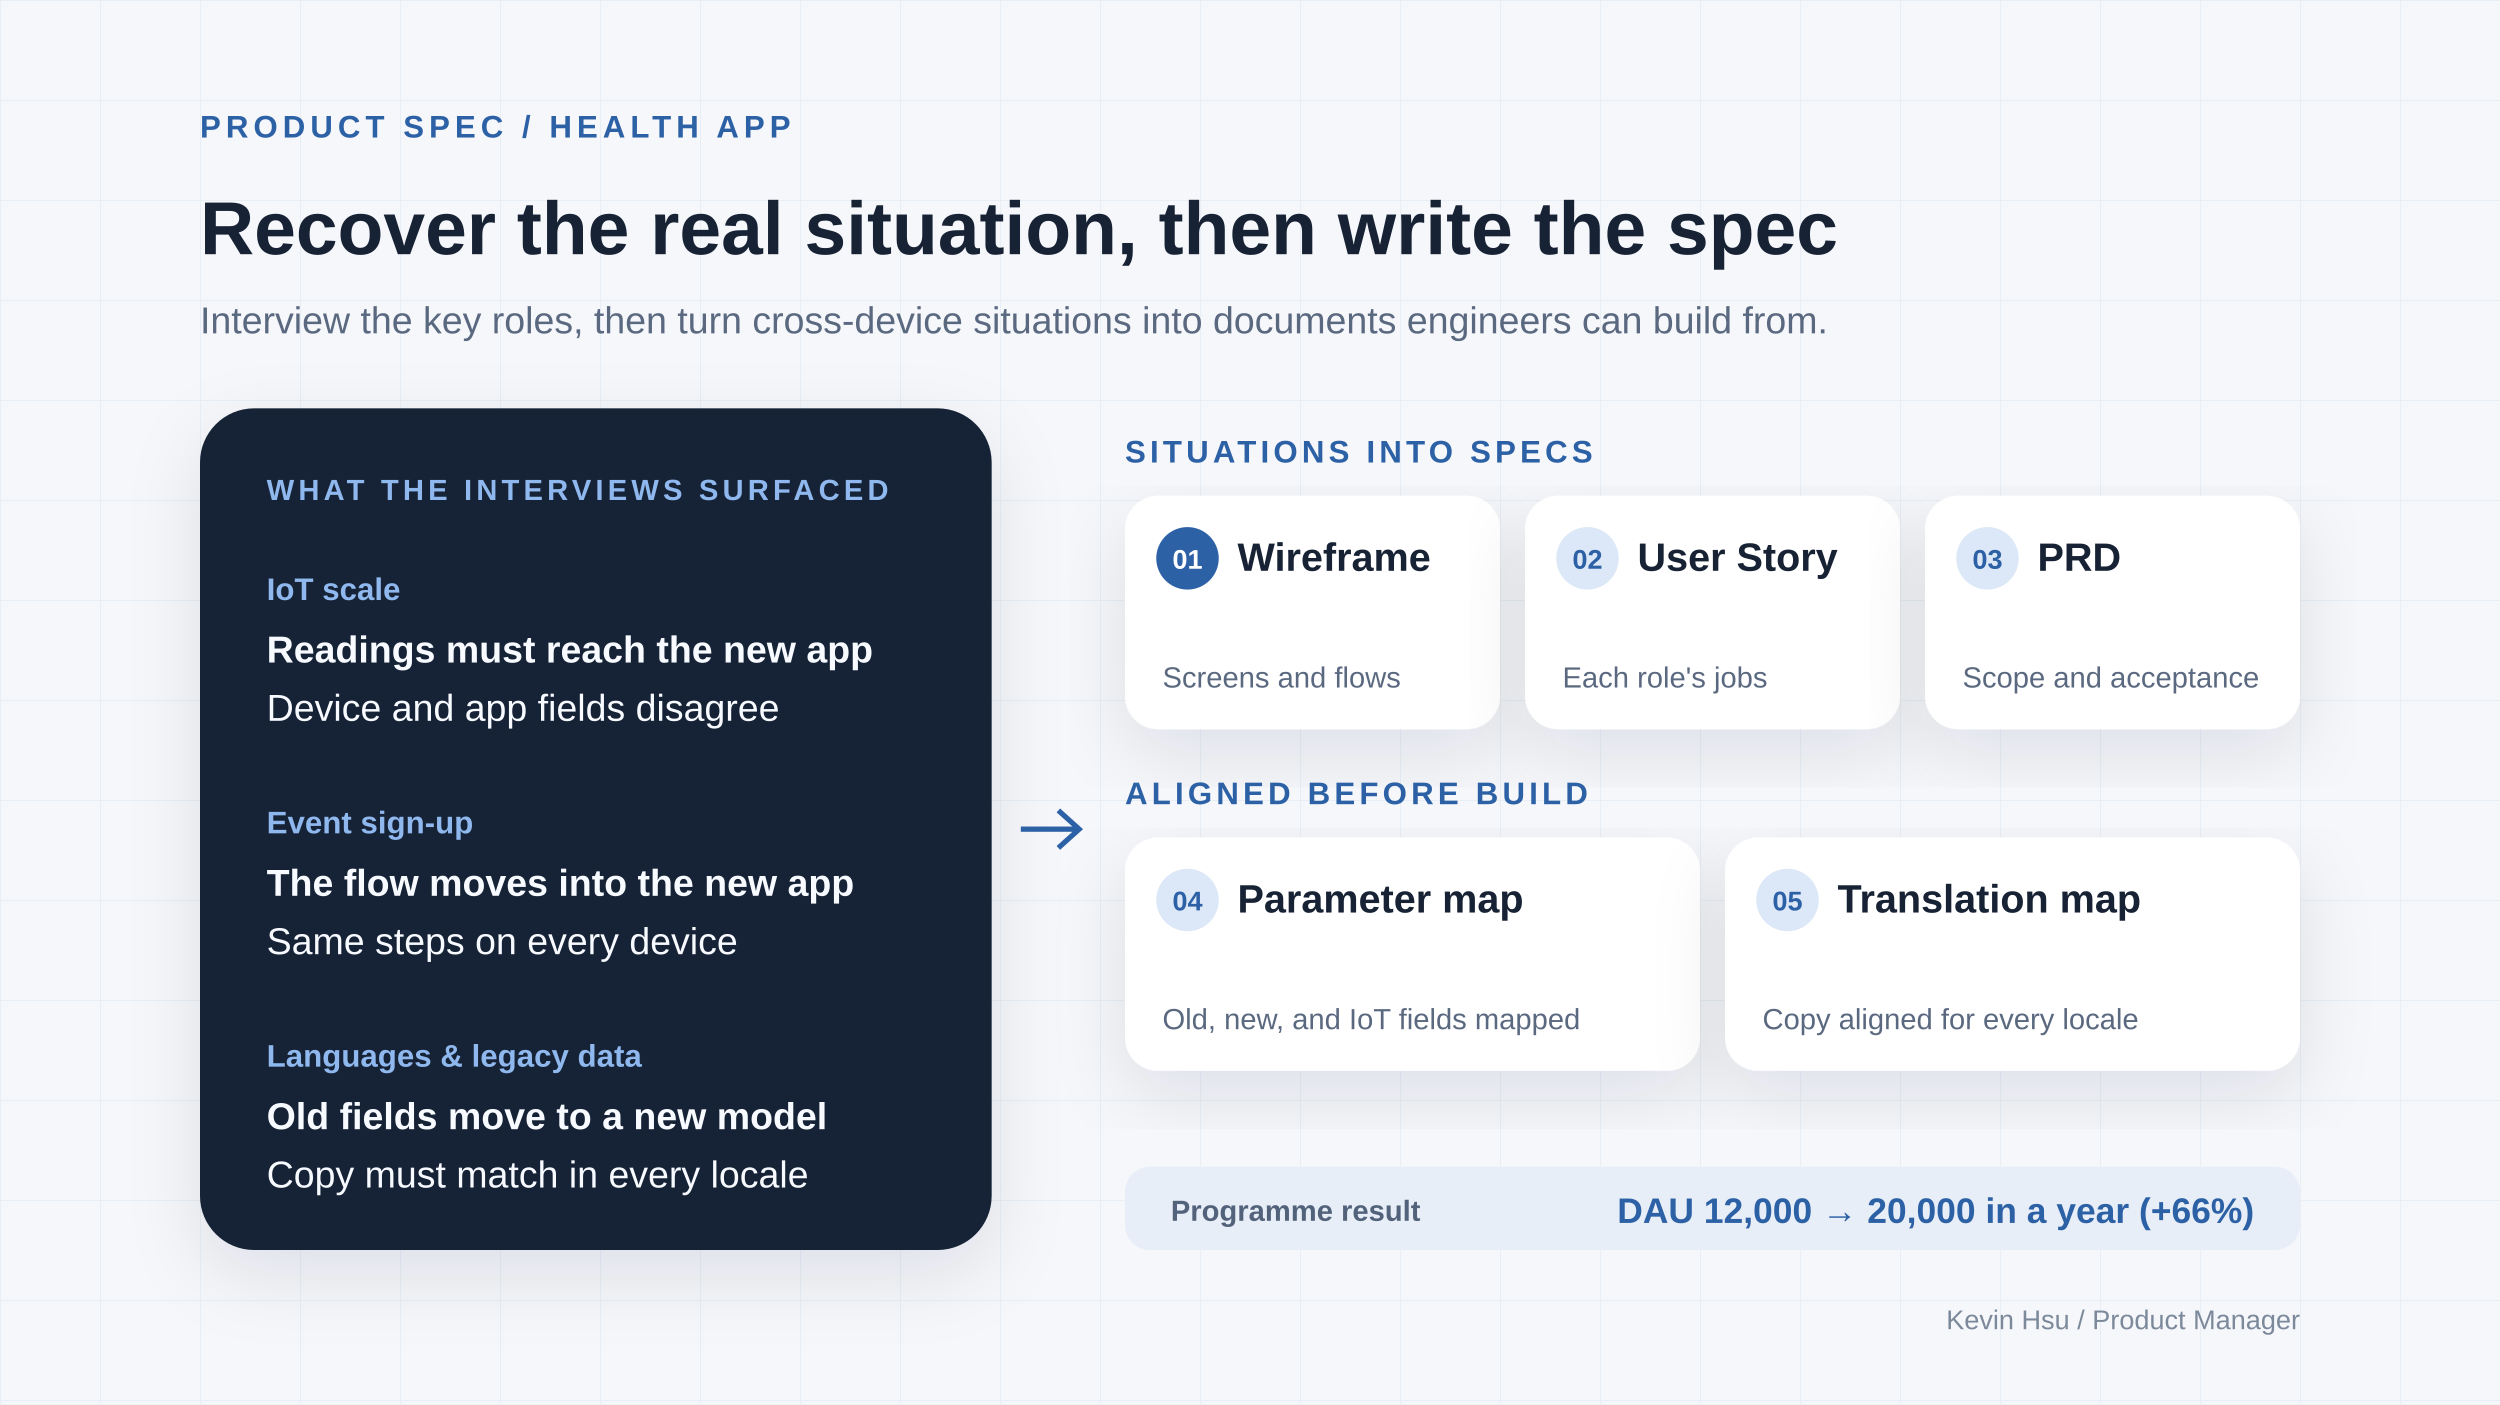
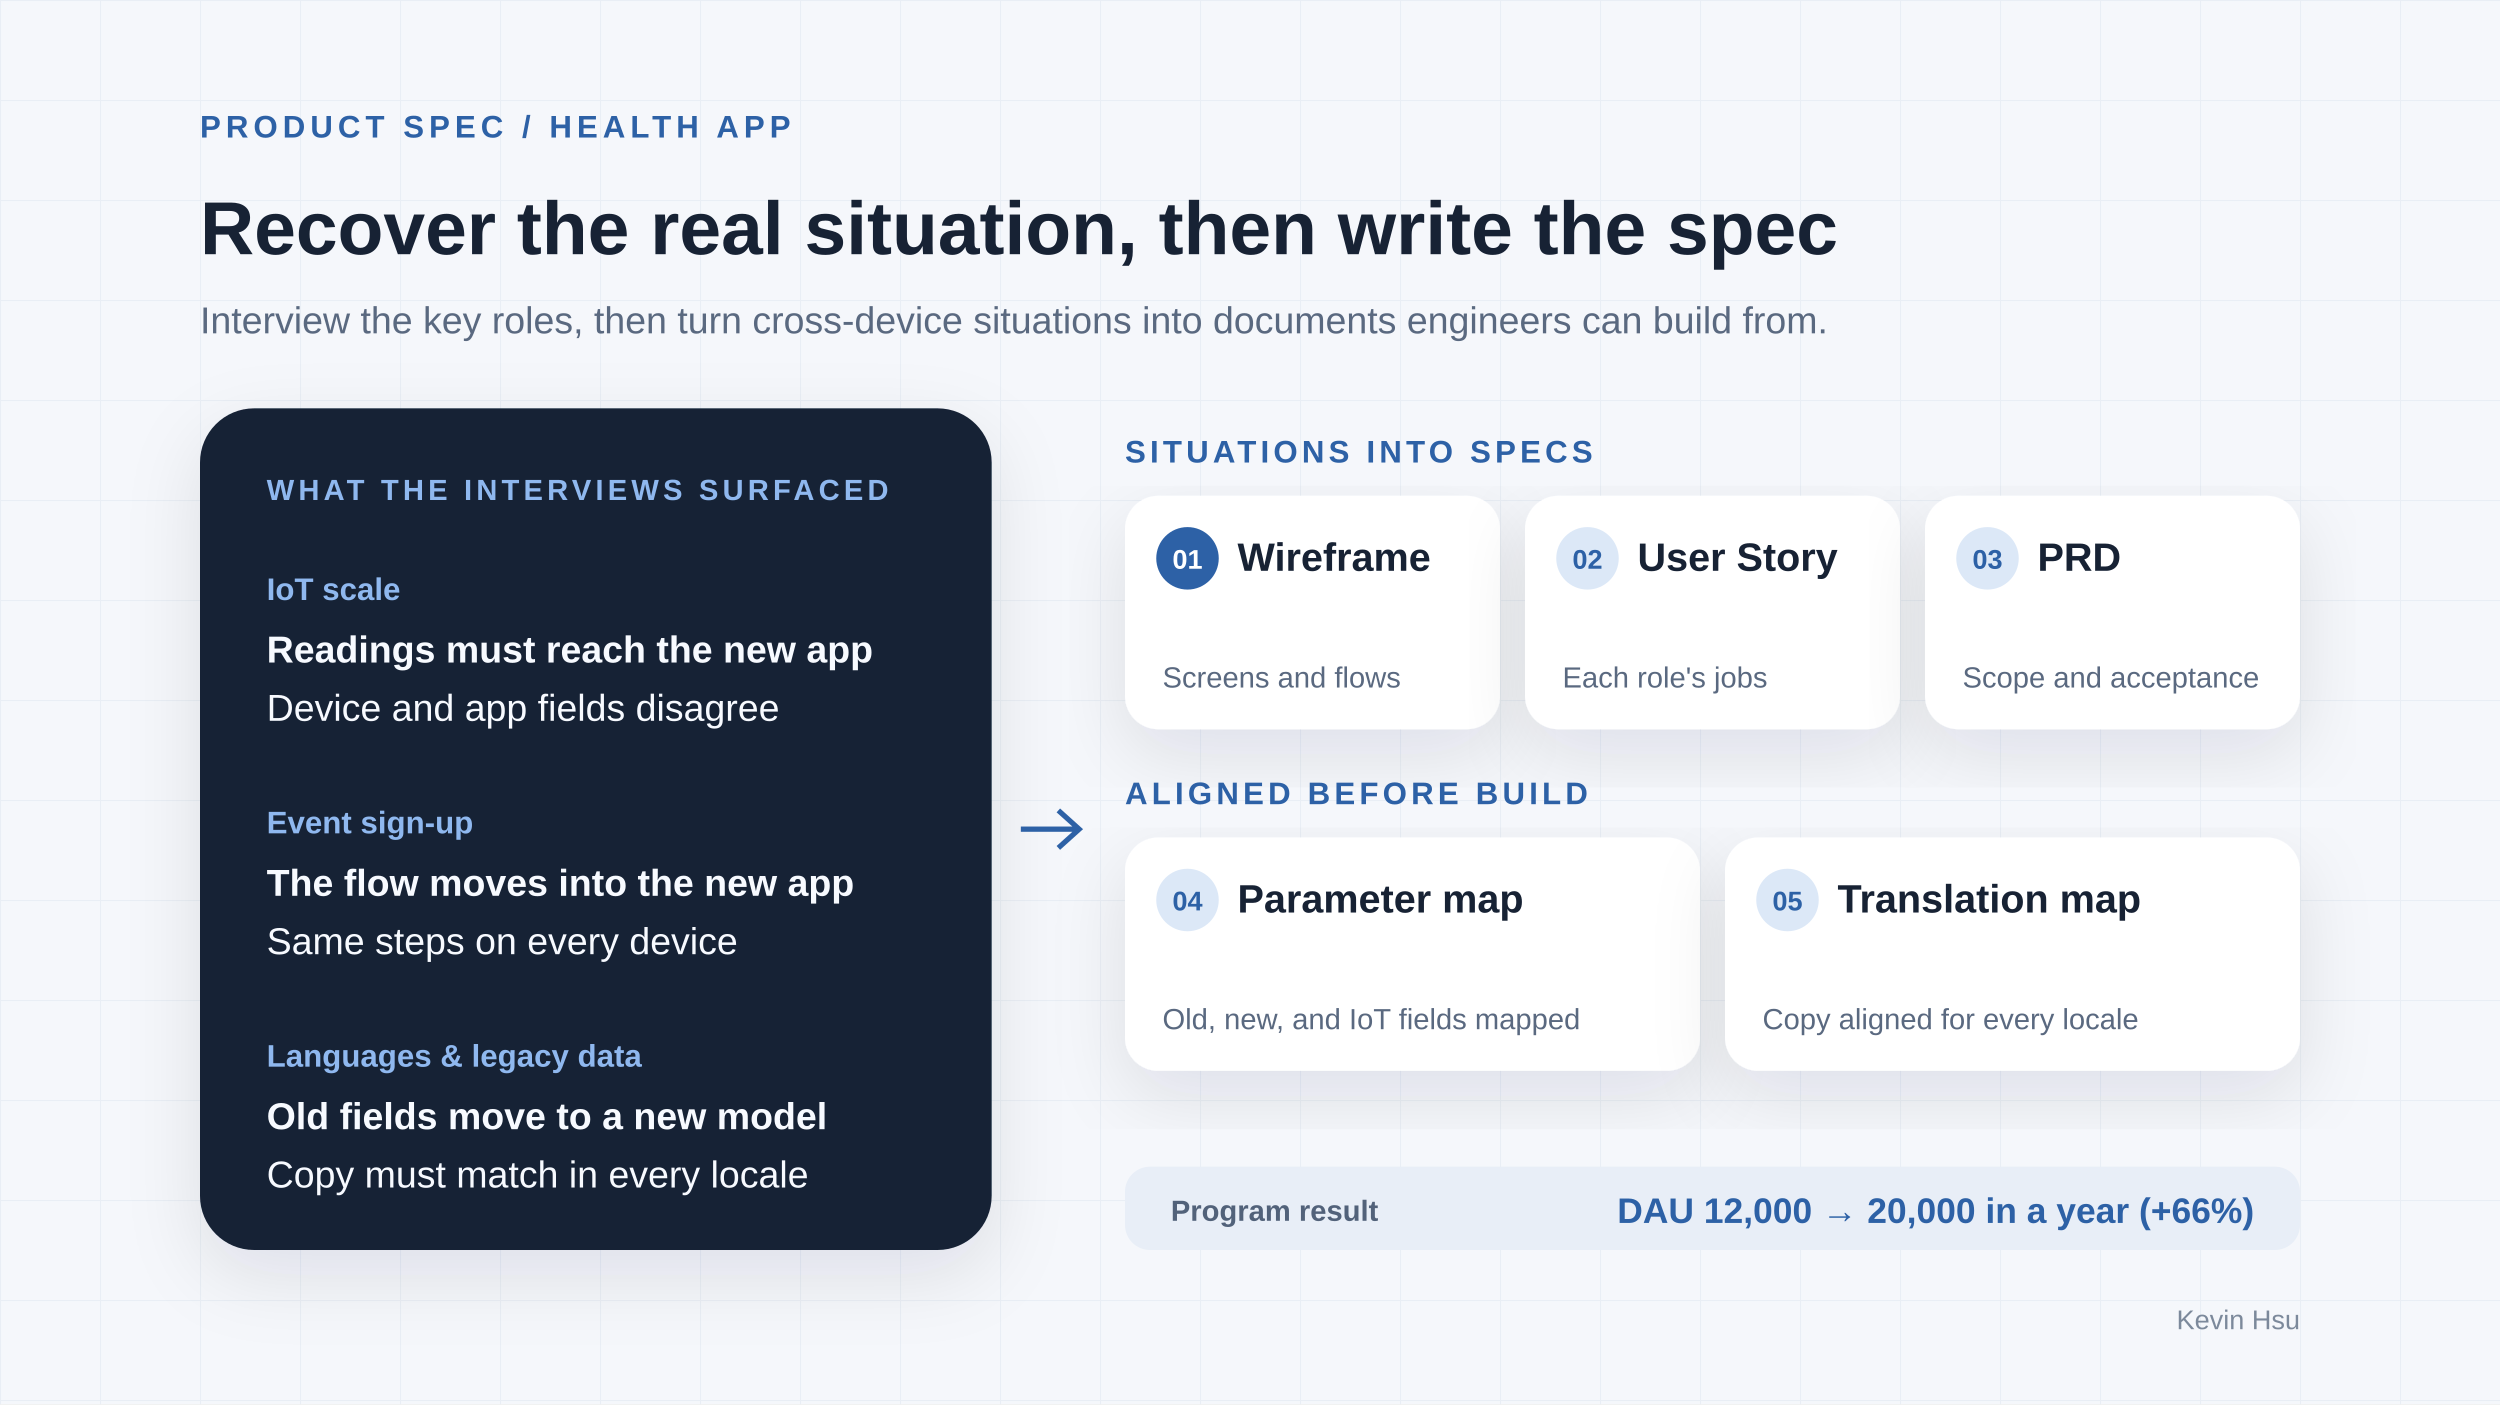
<svg xmlns="http://www.w3.org/2000/svg" width="1200" height="674" viewBox="0 0 1200 674" role="img" aria-labelledby="title desc">
  <defs>
    <pattern id="grid" width="48" height="48" patternUnits="userSpaceOnUse">
      <path d="M48 0H0V48" fill="none" stroke="#DCE4EF" stroke-width="1" />
    </pattern>
    <filter id="shadow" x="-15%" y="-15%" width="130%" height="140%">
      <feDropShadow dx="0" dy="12" stdDeviation="18" flood-color="#132033" flood-opacity=".10" />
    </filter>
  </defs>
  <rect width="1200" height="674" fill="#F5F7FB" />
  <rect width="1200" height="674" fill="url(#grid)" opacity=".48" />
  <text x="96" y="66" fill="#2D61A6" font-family="Arial, 'PingFang TC', 'Noto Sans TC', sans-serif" font-size="15" font-weight="700" text-anchor="start" letter-spacing="2.4">PRODUCT SPEC / HEALTH APP</text>
  <text x="96" y="122" fill="#172234" font-family="Arial, 'PingFang TC', 'Noto Sans TC', sans-serif" font-size="36" font-weight="700" text-anchor="start">Recover the real situation, then write the spec</text>
  <text x="96" y="160" fill="#5A6980" font-family="Arial, 'PingFang TC', 'Noto Sans TC', sans-serif" font-size="18" font-weight="400" text-anchor="start">Interview the key roles, then turn cross-device situations into documents engineers can build from.</text>
  <g filter="url(#shadow)">
    <rect x="96" y="196" width="380" height="404" rx="26" fill="#152236" />
  </g>
  <text x="128" y="240" fill="#8FB8EF" font-family="Arial, 'PingFang TC', 'Noto Sans TC', sans-serif" font-size="14" font-weight="700" text-anchor="start" letter-spacing="2">WHAT THE INTERVIEWS SURFACED</text>
  <text x="128" y="288" fill="#8FB8EF" font-family="Arial, 'PingFang TC', 'Noto Sans TC', sans-serif" font-size="15" font-weight="700" text-anchor="start">IoT scale</text>
  <text x="128" y="318" fill="#F7FAFF" font-family="Arial, 'PingFang TC', 'Noto Sans TC', sans-serif" font-size="18" font-weight="600" text-anchor="start">Readings must reach the new app</text>
  <text x="128" y="346" fill="#F7FAFF" font-family="Arial, 'PingFang TC', 'Noto Sans TC', sans-serif" font-size="18" font-weight="400" text-anchor="start">Device and app fields disagree</text>
  <text x="128" y="400" fill="#8FB8EF" font-family="Arial, 'PingFang TC', 'Noto Sans TC', sans-serif" font-size="15" font-weight="700" text-anchor="start">Event sign-up</text>
  <text x="128" y="430" fill="#F7FAFF" font-family="Arial, 'PingFang TC', 'Noto Sans TC', sans-serif" font-size="18" font-weight="600" text-anchor="start">The flow moves into the new app</text>
  <text x="128" y="458" fill="#F7FAFF" font-family="Arial, 'PingFang TC', 'Noto Sans TC', sans-serif" font-size="18" font-weight="400" text-anchor="start">Same steps on every device</text>
  <text x="128" y="512" fill="#8FB8EF" font-family="Arial, 'PingFang TC', 'Noto Sans TC', sans-serif" font-size="15" font-weight="700" text-anchor="start">Languages &amp; legacy data</text>
  <text x="128" y="542" fill="#F7FAFF" font-family="Arial, 'PingFang TC', 'Noto Sans TC', sans-serif" font-size="18" font-weight="600" text-anchor="start">Old fields move to a new model</text>
  <text x="128" y="570" fill="#F7FAFF" font-family="Arial, 'PingFang TC', 'Noto Sans TC', sans-serif" font-size="18" font-weight="400" text-anchor="start">Copy must match in every locale</text>
  <path d="M490 398h28m-10-9 10 9-10 9" fill="none" stroke="#2D61A6" stroke-width="2.5" />
  <text x="540" y="222" fill="#2D61A6" font-family="Arial, 'PingFang TC', 'Noto Sans TC', sans-serif" font-size="15" font-weight="700" text-anchor="start" letter-spacing="2">SITUATIONS INTO SPECS</text>
  <g filter="url(#shadow)">
    <rect x="540" y="238" width="180" height="112" rx="16" fill="#FFFFFF" />
  </g>
  <circle cx="570" cy="268" r="15" fill="#2D61A6" />
  <text x="570" y="273" fill="#FFFFFF" font-family="Arial, 'PingFang TC', 'Noto Sans TC', sans-serif" font-size="13" font-weight="700" text-anchor="middle">01</text>
  <text x="594" y="274" fill="#172234" font-family="Arial, 'PingFang TC', 'Noto Sans TC', sans-serif" font-size="19" font-weight="700" text-anchor="start">Wireframe</text>
  <text x="558" y="330" fill="#5A6980" font-family="Arial, 'PingFang TC', 'Noto Sans TC', sans-serif" font-size="14" font-weight="400" text-anchor="start">Screens and flows</text>
  <g filter="url(#shadow)">
    <rect x="732" y="238" width="180" height="112" rx="16" fill="#FFFFFF" />
  </g>
  <circle cx="762" cy="268" r="15" fill="#DCE8F7" />
  <text x="762" y="273" fill="#2D61A6" font-family="Arial, 'PingFang TC', 'Noto Sans TC', sans-serif" font-size="13" font-weight="700" text-anchor="middle">02</text>
  <text x="786" y="274" fill="#172234" font-family="Arial, 'PingFang TC', 'Noto Sans TC', sans-serif" font-size="19" font-weight="700" text-anchor="start">User Story</text>
  <text x="750" y="330" fill="#5A6980" font-family="Arial, 'PingFang TC', 'Noto Sans TC', sans-serif" font-size="14" font-weight="400" text-anchor="start">Each role's jobs</text>
  <g filter="url(#shadow)">
    <rect x="924" y="238" width="180" height="112" rx="16" fill="#FFFFFF" />
  </g>
  <circle cx="954" cy="268" r="15" fill="#DCE8F7" />
  <text x="954" y="273" fill="#2D61A6" font-family="Arial, 'PingFang TC', 'Noto Sans TC', sans-serif" font-size="13" font-weight="700" text-anchor="middle">03</text>
  <text x="978" y="274" fill="#172234" font-family="Arial, 'PingFang TC', 'Noto Sans TC', sans-serif" font-size="19" font-weight="700" text-anchor="start">PRD</text>
  <text x="942" y="330" fill="#5A6980" font-family="Arial, 'PingFang TC', 'Noto Sans TC', sans-serif" font-size="14" font-weight="400" text-anchor="start">Scope and acceptance</text>
  <text x="540" y="386" fill="#2D61A6" font-family="Arial, 'PingFang TC', 'Noto Sans TC', sans-serif" font-size="15" font-weight="700" text-anchor="start" letter-spacing="2">ALIGNED BEFORE BUILD</text>
  <g filter="url(#shadow)">
    <rect x="540" y="402" width="276" height="112" rx="16" fill="#FFFFFF" />
  </g>
  <circle cx="570" cy="432" r="15" fill="#DCE8F7" />
  <text x="570" y="437" fill="#2D61A6" font-family="Arial, 'PingFang TC', 'Noto Sans TC', sans-serif" font-size="13" font-weight="700" text-anchor="middle">04</text>
  <text x="594" y="438" fill="#172234" font-family="Arial, 'PingFang TC', 'Noto Sans TC', sans-serif" font-size="19" font-weight="700" text-anchor="start">Parameter map</text>
  <text x="558" y="494" fill="#5A6980" font-family="Arial, 'PingFang TC', 'Noto Sans TC', sans-serif" font-size="14" font-weight="400" text-anchor="start">Old, new, and IoT fields mapped</text>
  <g filter="url(#shadow)">
    <rect x="828" y="402" width="276" height="112" rx="16" fill="#FFFFFF" />
  </g>
  <circle cx="858" cy="432" r="15" fill="#DCE8F7" />
  <text x="858" y="437" fill="#2D61A6" font-family="Arial, 'PingFang TC', 'Noto Sans TC', sans-serif" font-size="13" font-weight="700" text-anchor="middle">05</text>
  <text x="882" y="438" fill="#172234" font-family="Arial, 'PingFang TC', 'Noto Sans TC', sans-serif" font-size="19" font-weight="700" text-anchor="start">Translation map</text>
  <text x="846" y="494" fill="#5A6980" font-family="Arial, 'PingFang TC', 'Noto Sans TC', sans-serif" font-size="14" font-weight="400" text-anchor="start">Copy aligned for every locale</text>
  <rect x="540" y="560" width="564" height="40" rx="12" fill="#E8EEF7" />
-   <text x="562" y="586" fill="#52627A" font-family="Arial, 'PingFang TC', 'Noto Sans TC', sans-serif" font-size="14" font-weight="700" text-anchor="start">Programme result</text>
+   <text x="562" y="586" fill="#52627A" font-family="Arial, 'PingFang TC', 'Noto Sans TC', sans-serif" font-size="14" font-weight="700" text-anchor="start">Program result</text>
  <text x="1082" y="587" fill="#2D61A6" font-family="Arial, 'PingFang TC', 'Noto Sans TC', sans-serif" font-size="17" font-weight="700" text-anchor="end">DAU 12,000 → 20,000 in a year (+66%)</text>
-   <text x="1104" y="638" fill="#7C899B" font-family="Arial, 'PingFang TC', 'Noto Sans TC', sans-serif" font-size="13" font-weight="400" text-anchor="end">Kevin Hsu / Product Manager</text>
+   <text x="1104" y="638" fill="#7C899B" font-family="Arial, 'PingFang TC', 'Noto Sans TC', sans-serif" font-size="13" font-weight="400" text-anchor="end">Kevin Hsu</text>
</svg>
